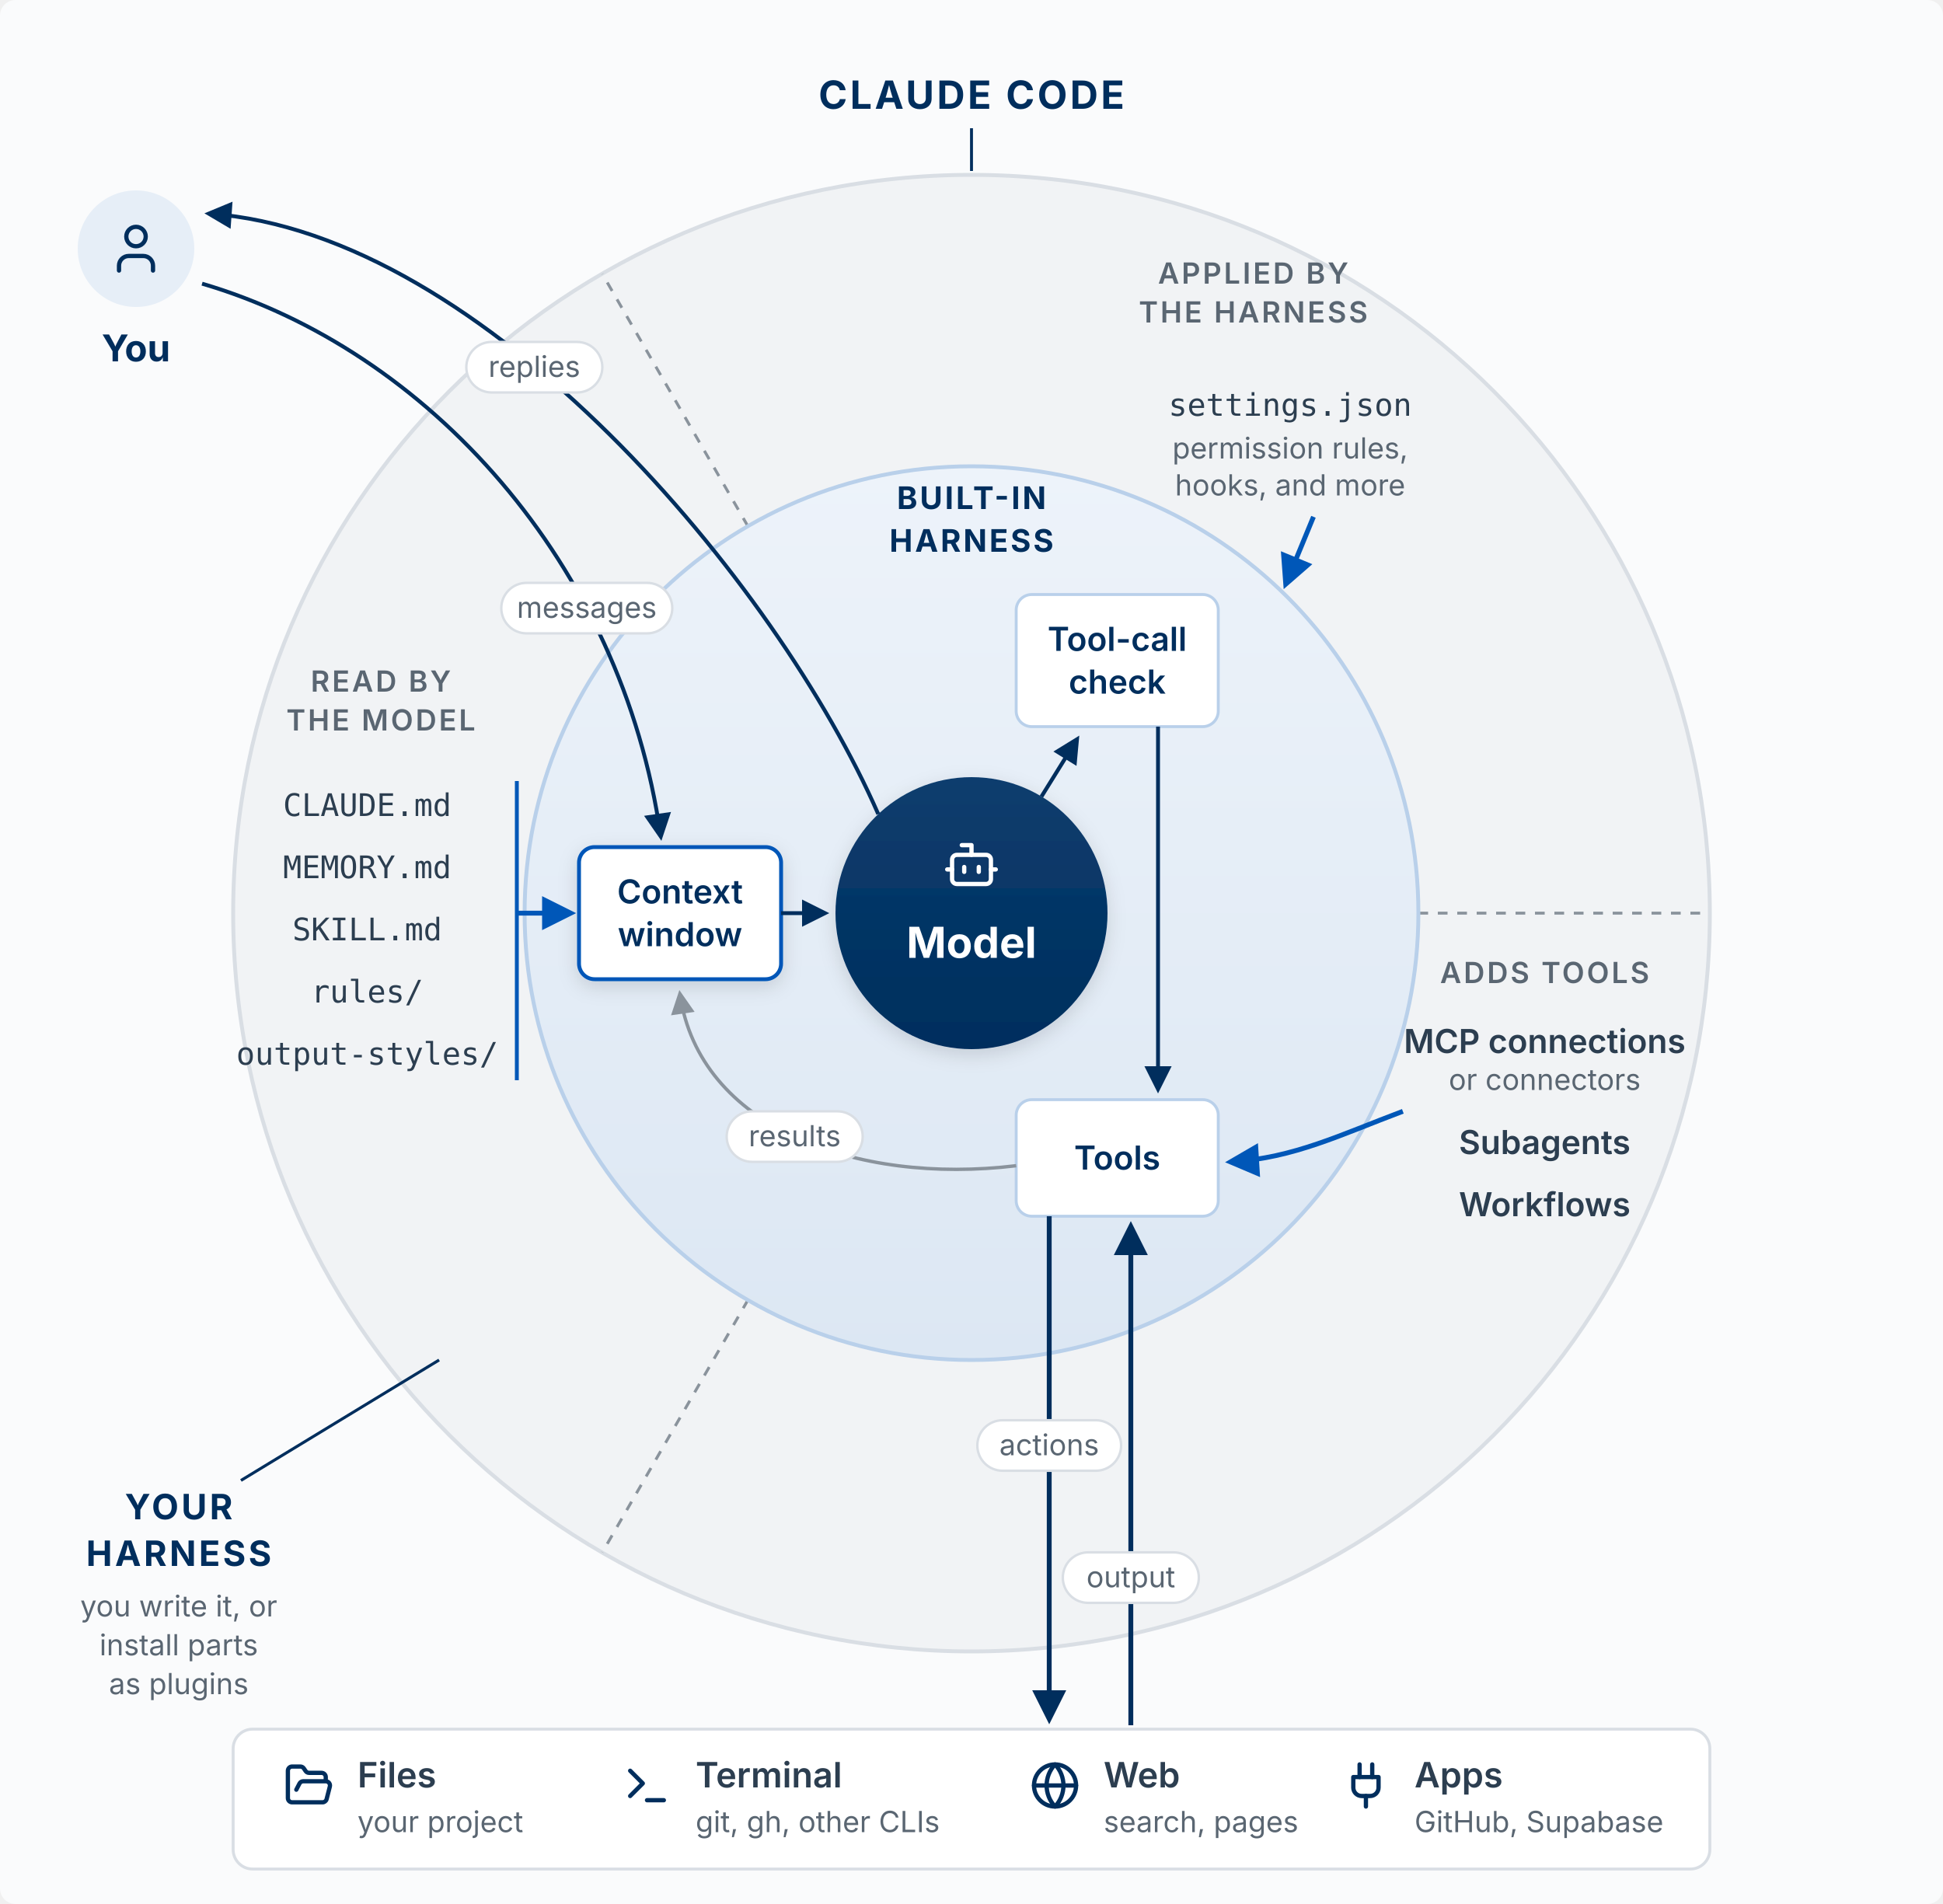
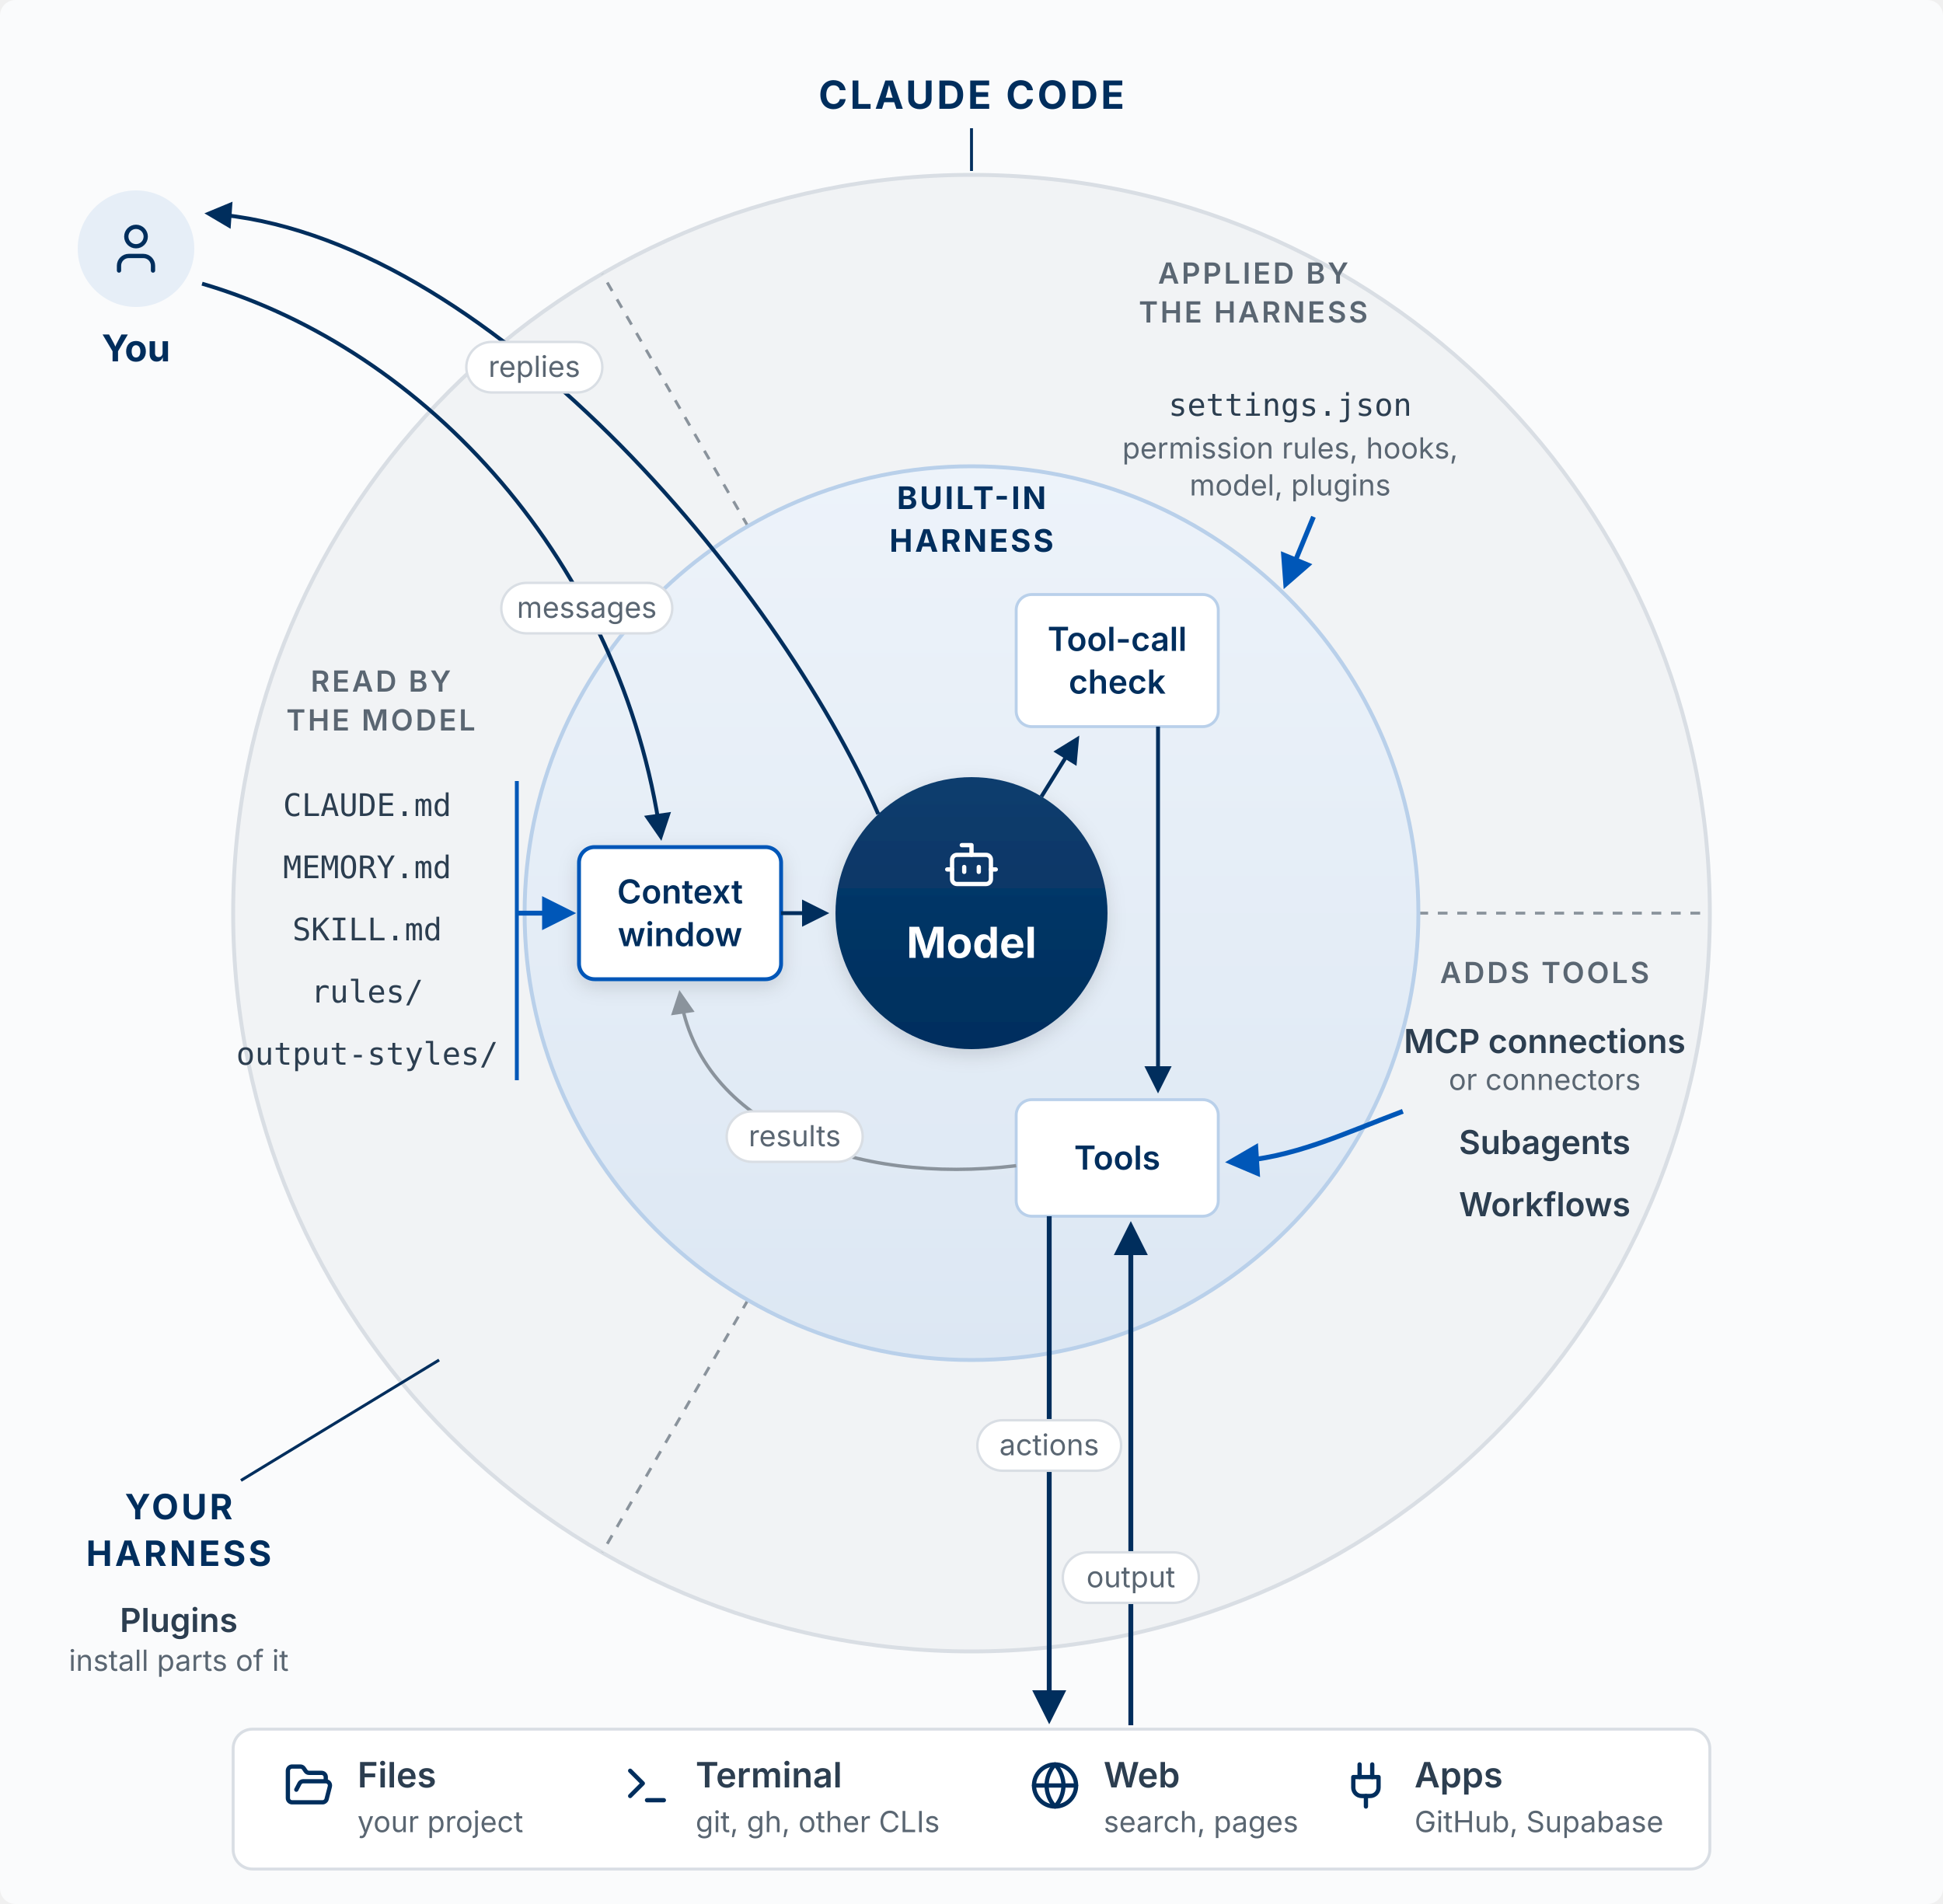
<svg xmlns="http://www.w3.org/2000/svg" viewBox="0 0 1000 980" role="img" font-family="Inter, 'Helvetica Neue', Helvetica, Arial, sans-serif">
  <defs>
    <marker id="ar" viewBox="0 0 10 10" refX="8" refY="5" markerWidth="7" markerHeight="7" orient="auto-start-reverse">
      <path d="M0 0 L10 5 L0 10 z" fill="#0057B8" />
    </marker>
    <marker id="an" viewBox="0 0 10 10" refX="8" refY="5" markerWidth="7" markerHeight="7" orient="auto-start-reverse">
      <path d="M0 0 L10 5 L0 10 z" fill="#002E5D" />
    </marker>
    <marker id="ag" viewBox="0 0 10 10" refX="8" refY="5" markerWidth="7" markerHeight="7" orient="auto-start-reverse">
      <path d="M0 0 L10 5 L0 10 z" fill="#8A939C" />
    </marker>
    <linearGradient id="gModel" x1="0" y1="0" x2="0" y2="1">
      <stop offset="0" stop-color="#0B3D6E" />
      <stop offset="1" stop-color="#002E5D" />
    </linearGradient>
    <linearGradient id="gHarness" x1="0" y1="0" x2="0" y2="1">
      <stop offset="0" stop-color="#EDF3FA" />
      <stop offset="1" stop-color="#DCE7F3" />
    </linearGradient>
    <filter id="sh" x="-20%" y="-20%" width="140%" height="140%">
      <feDropShadow dx="0" dy="3" stdDeviation="5" flood-opacity="0.13" />
    </filter>
  </defs>
  <rect width="1000" height="980" rx="8" fill="#FAFBFC" />
  <text x="500" y="56" text-anchor="middle" font-size="20" font-weight="700" letter-spacing="1.4" fill="#002E5D">CLAUDE CODE</text>
  <line x1="500" y1="66" x2="500" y2="88" stroke="#002E5D" stroke-width="1.5" />
  <circle cx="500" cy="470" r="380" fill="#F1F3F5" stroke="#D9DEE4" stroke-width="2" />
  <line x1="385" y1="271" x2="310" y2="141" stroke="#8A939C" stroke-width="1.5" stroke-dasharray="5 5" />
  <line x1="730" y1="470" x2="880" y2="470" stroke="#8A939C" stroke-width="1.5" stroke-dasharray="5 5" />
  <line x1="385" y1="669" x2="310" y2="799" stroke="#8A939C" stroke-width="1.5" stroke-dasharray="5 5" />
  <circle cx="500" cy="470" r="230" fill="url(#gHarness)" stroke="#B9D0EA" stroke-width="2" />
  <text x="500" y="262" text-anchor="middle" font-size="16" font-weight="700" letter-spacing="1.2" fill="#002E5D">BUILT-IN</text>
  <text x="500" y="284" text-anchor="middle" font-size="16" font-weight="700" letter-spacing="1.2" fill="#002E5D">HARNESS</text>
  <circle cx="500" cy="470" r="70" fill="url(#gModel)" filter="url(#sh)" />
  <g transform="translate(485,430) scale(1.25)" fill="none" stroke="#FFFFFF" stroke-width="1.76" stroke-linecap="round" stroke-linejoin="round">
    <path d="M12 8V4H8" />
    <rect width="16" height="12" x="4" y="8" rx="2" />
    <path d="M2 14h2" />
    <path d="M20 14h2" />
    <path d="M15 13v2" />
    <path d="M9 13v2" />
  </g>
  <text x="500" y="493" text-anchor="middle" font-size="22" font-weight="700" fill="#FFFFFF">Model</text>
  <rect x="298" y="436" width="104" height="68" rx="8" fill="#FFFFFF" stroke="#0057B8" stroke-width="2" filter="url(#sh)" />
  <text x="350" y="465" text-anchor="middle" font-size="17" font-weight="600" fill="#002E5D">Context</text>
  <text x="350" y="487" text-anchor="middle" font-size="17" font-weight="600" fill="#002E5D">window</text>
  <path d="M402 470 H424" stroke="#002E5D" stroke-width="2" fill="none" marker-end="url(#an)" />
  <rect x="523" y="306" width="104" height="68" rx="8" fill="#FFFFFF" stroke="#B9D0EA" stroke-width="1.5" />
  <text x="575" y="335" text-anchor="middle" font-size="17" font-weight="600" fill="#002E5D">Tool-call</text>
  <text x="575" y="357" text-anchor="middle" font-size="17" font-weight="600" fill="#002E5D">check</text>
  <path d="M536 410 L554 381" stroke="#002E5D" stroke-width="2" fill="none" marker-end="url(#an)" />
  <rect x="523" y="566" width="104" height="60" rx="8" fill="#FFFFFF" stroke="#B9D0EA" stroke-width="1.5" />
  <text x="575" y="602" text-anchor="middle" font-size="17" font-weight="600" fill="#002E5D">Tools</text>
  <path d="M596 374 V560" stroke="#002E5D" stroke-width="2" fill="none" marker-end="url(#an)" />
  <path d="M523 600 C440 610 360 580 350 512" stroke="#8A939C" stroke-width="1.75" fill="none" marker-end="url(#ag)" />
  <rect x="374" y="572" width="70" height="26" rx="13" fill="#FFFFFF" stroke="#D9DEE4" stroke-width="1.25" />
  <text x="409" y="590" text-anchor="middle" font-size="15" fill="#5A6672">results</text>
  <text x="196" y="356" text-anchor="middle" font-size="15" font-weight="600" letter-spacing="1.2" fill="#5A6672">READ BY</text>
  <text x="196" y="376" text-anchor="middle" font-size="15" font-weight="600" letter-spacing="1.2" fill="#5A6672">THE MODEL</text>
  <text x="189" y="420" text-anchor="middle" font-size="16" font-family="Menlo, Consolas, monospace" fill="#2C3E50">CLAUDE.md</text>
  <text x="189" y="516" text-anchor="middle" font-size="16" font-family="Menlo, Consolas, monospace" fill="#2C3E50">rules/</text>
  <text x="189" y="548" text-anchor="middle" font-size="16" font-family="Menlo, Consolas, monospace" fill="#2C3E50">output-styles/</text>
  <text x="189" y="452" text-anchor="middle" font-size="16" font-family="Menlo, Consolas, monospace" fill="#2C3E50">MEMORY.md</text>
  <text x="189" y="484" text-anchor="middle" font-size="16" font-family="Menlo, Consolas, monospace" fill="#2C3E50">SKILL.md</text>
  <path d="M266 402 V556" stroke="#0057B8" stroke-width="2" fill="none" />
  <path d="M266 470 H293" stroke="#0057B8" stroke-width="2.5" fill="none" marker-end="url(#ar)" />
  <text x="645" y="146" text-anchor="middle" font-size="15" font-weight="600" letter-spacing="1.2" fill="#5A6672">APPLIED BY</text>
  <text x="645" y="166" text-anchor="middle" font-size="15" font-weight="600" letter-spacing="1.2" fill="#5A6672">THE HARNESS</text>
  <text x="664" y="214" text-anchor="middle" font-size="16" font-family="Menlo, Consolas, monospace" fill="#2C3E50">settings.json</text>
-   <text x="664" y="236" text-anchor="middle" font-size="15" fill="#5A6672">permission rules,</text>
-   <text x="664" y="255" text-anchor="middle" font-size="15" fill="#5A6672">hooks, and more</text>
+   <text x="664" y="236" text-anchor="middle" font-size="15" fill="#5A6672">permission rules, hooks,</text>
+   <text x="664" y="255" text-anchor="middle" font-size="15" fill="#5A6672">model, plugins</text>
  <path d="M676 266 L662 300" stroke="#0057B8" stroke-width="2.5" fill="none" marker-end="url(#ar)" />
  <text x="795" y="506" text-anchor="middle" font-size="15" font-weight="600" letter-spacing="1.2" fill="#5A6672">ADDS TOOLS</text>
  <text x="795" y="542" text-anchor="middle" font-size="17" font-weight="600" fill="#2C3E50">MCP connections</text>
  <text x="795" y="561" text-anchor="middle" font-size="15" fill="#5A6672">or connectors</text>
  <text x="795" y="594" text-anchor="middle" font-size="17" font-weight="600" fill="#2C3E50">Subagents</text>
  <text x="795" y="626" text-anchor="middle" font-size="17" font-weight="600" fill="#2C3E50">Workflows</text>
  <path d="M722 572 C690 584 666 596 634 598" stroke="#0057B8" stroke-width="2.5" fill="none" marker-end="url(#ar)" />
  <text x="92" y="782" text-anchor="middle" font-size="18" font-weight="700" letter-spacing="1.4" fill="#002E5D">YOUR</text>
  <text x="92" y="806" text-anchor="middle" font-size="18" font-weight="700" letter-spacing="1.4" fill="#002E5D">HARNESS</text>
-   <text x="92" y="832" text-anchor="middle" font-size="15" fill="#5A6672">you write it, or</text>
-   <text x="92" y="852" text-anchor="middle" font-size="15" fill="#5A6672">install parts</text>
-   <text x="92" y="872" text-anchor="middle" font-size="15" fill="#5A6672">as plugins</text>
+   <text x="92" y="840" text-anchor="middle" font-size="17" font-weight="600" fill="#2C3E50">Plugins</text>
+   <text x="92" y="860" text-anchor="middle" font-size="15" fill="#5A6672">install parts of it</text>
  <line x1="124" y1="762" x2="226" y2="700" stroke="#002E5D" stroke-width="1.5" />
  <circle cx="70" cy="128" r="30" fill="#E6EEF7" />
  <g transform="translate(55,113) scale(1.25)" fill="none" stroke="#002E5D" stroke-width="1.76" stroke-linecap="round" stroke-linejoin="round">
    <path d="M19 21v-2a4 4 0 0 0-4-4H9a4 4 0 0 0-4 4v2" />
    <circle cx="12" cy="7" r="4" />
  </g>
  <text x="70" y="186" text-anchor="middle" font-size="19" font-weight="700" fill="#002E5D">You</text>
  <path d="M104 146 C220 180 320 290 340 430" stroke="#002E5D" stroke-width="2" fill="none" marker-end="url(#an)" />
  <path d="M452 419 C400 300 250 120 108 110" stroke="#002E5D" stroke-width="2" fill="none" marker-end="url(#an)" />
  <rect x="258" y="300" width="88" height="26" rx="13" fill="#FFFFFF" stroke="#D9DEE4" stroke-width="1.25" />
  <text x="302" y="318" text-anchor="middle" font-size="15" fill="#5A6672">messages</text>
  <rect x="240" y="176" width="70" height="26" rx="13" fill="#FFFFFF" stroke="#D9DEE4" stroke-width="1.25" />
  <text x="275" y="194" text-anchor="middle" font-size="15" fill="#5A6672">replies</text>
  <path d="M540 626 V884" stroke="#002E5D" stroke-width="2.5" fill="none" marker-end="url(#an)" />
  <path d="M582 888 V632" stroke="#002E5D" stroke-width="2.5" fill="none" marker-end="url(#an)" />
  <rect x="503" y="731" width="74" height="26" rx="13" fill="#FFFFFF" stroke="#D9DEE4" stroke-width="1.25" />
  <text x="540" y="749" text-anchor="middle" font-size="15" fill="#5A6672">actions</text>
  <rect x="547" y="799" width="70" height="26" rx="13" fill="#FFFFFF" stroke="#D9DEE4" stroke-width="1.25" />
  <text x="582" y="817" text-anchor="middle" font-size="15" fill="#5A6672">output</text>
  <rect x="120" y="890" width="760" height="72" rx="10" fill="#FFFFFF" stroke="#D9DEE4" stroke-width="1.5" />
  <g transform="translate(146,906) scale(1.083)" fill="none" stroke="#002E5D" stroke-width="2.03" stroke-linecap="round" stroke-linejoin="round">
    <path d="m6 14 1.5-2.9A2 2 0 0 1 9.24 10H20a2 2 0 0 1 1.94 2.5l-1.54 6a2 2 0 0 1-1.95 1.5H4a2 2 0 0 1-2-2V5a2 2 0 0 1 2-2h3.9a2 2 0 0 1 1.69.9l.81 1.2a2 2 0 0 0 1.67.9H18a2 2 0 0 1 2 2v2" />
  </g>
  <text x="184" y="920" font-size="18" font-weight="600" fill="#2C3E50">Files</text>
  <text x="184" y="943" font-size="15" fill="#5A6672">your project</text>
  <g transform="translate(320,906) scale(1.083)" fill="none" stroke="#002E5D" stroke-width="2.03" stroke-linecap="round" stroke-linejoin="round">
    <polyline points="4 17 10 11 4 5" />
    <line x1="12" x2="20" y1="19" y2="19" />
  </g>
  <text x="358" y="920" font-size="18" font-weight="600" fill="#2C3E50">Terminal</text>
  <text x="358" y="943" font-size="15" fill="#5A6672">git, gh, other CLIs</text>
  <g transform="translate(530,906) scale(1.083)" fill="none" stroke="#002E5D" stroke-width="2.03" stroke-linecap="round" stroke-linejoin="round">
    <circle cx="12" cy="12" r="10" />
    <path d="M12 2a14.5 14.5 0 0 0 0 20 14.5 14.5 0 0 0 0-20" />
    <path d="M2 12h20" />
  </g>
  <text x="568" y="920" font-size="18" font-weight="600" fill="#2C3E50">Web</text>
  <text x="568" y="943" font-size="15" fill="#5A6672">search, pages</text>
  <g transform="translate(690,906) scale(1.083)" fill="none" stroke="#002E5D" stroke-width="2.03" stroke-linecap="round" stroke-linejoin="round">
    <path d="M12 22v-5" />
    <path d="M9 8V2" />
    <path d="M15 8V2" />
    <path d="M18 8v5a4 4 0 0 1-4 4h-4a4 4 0 0 1-4-4V8Z" />
  </g>
  <text x="728" y="920" font-size="18" font-weight="600" fill="#2C3E50">Apps</text>
  <text x="728" y="943" font-size="15" fill="#5A6672">GitHub, Supabase</text>
</svg>
